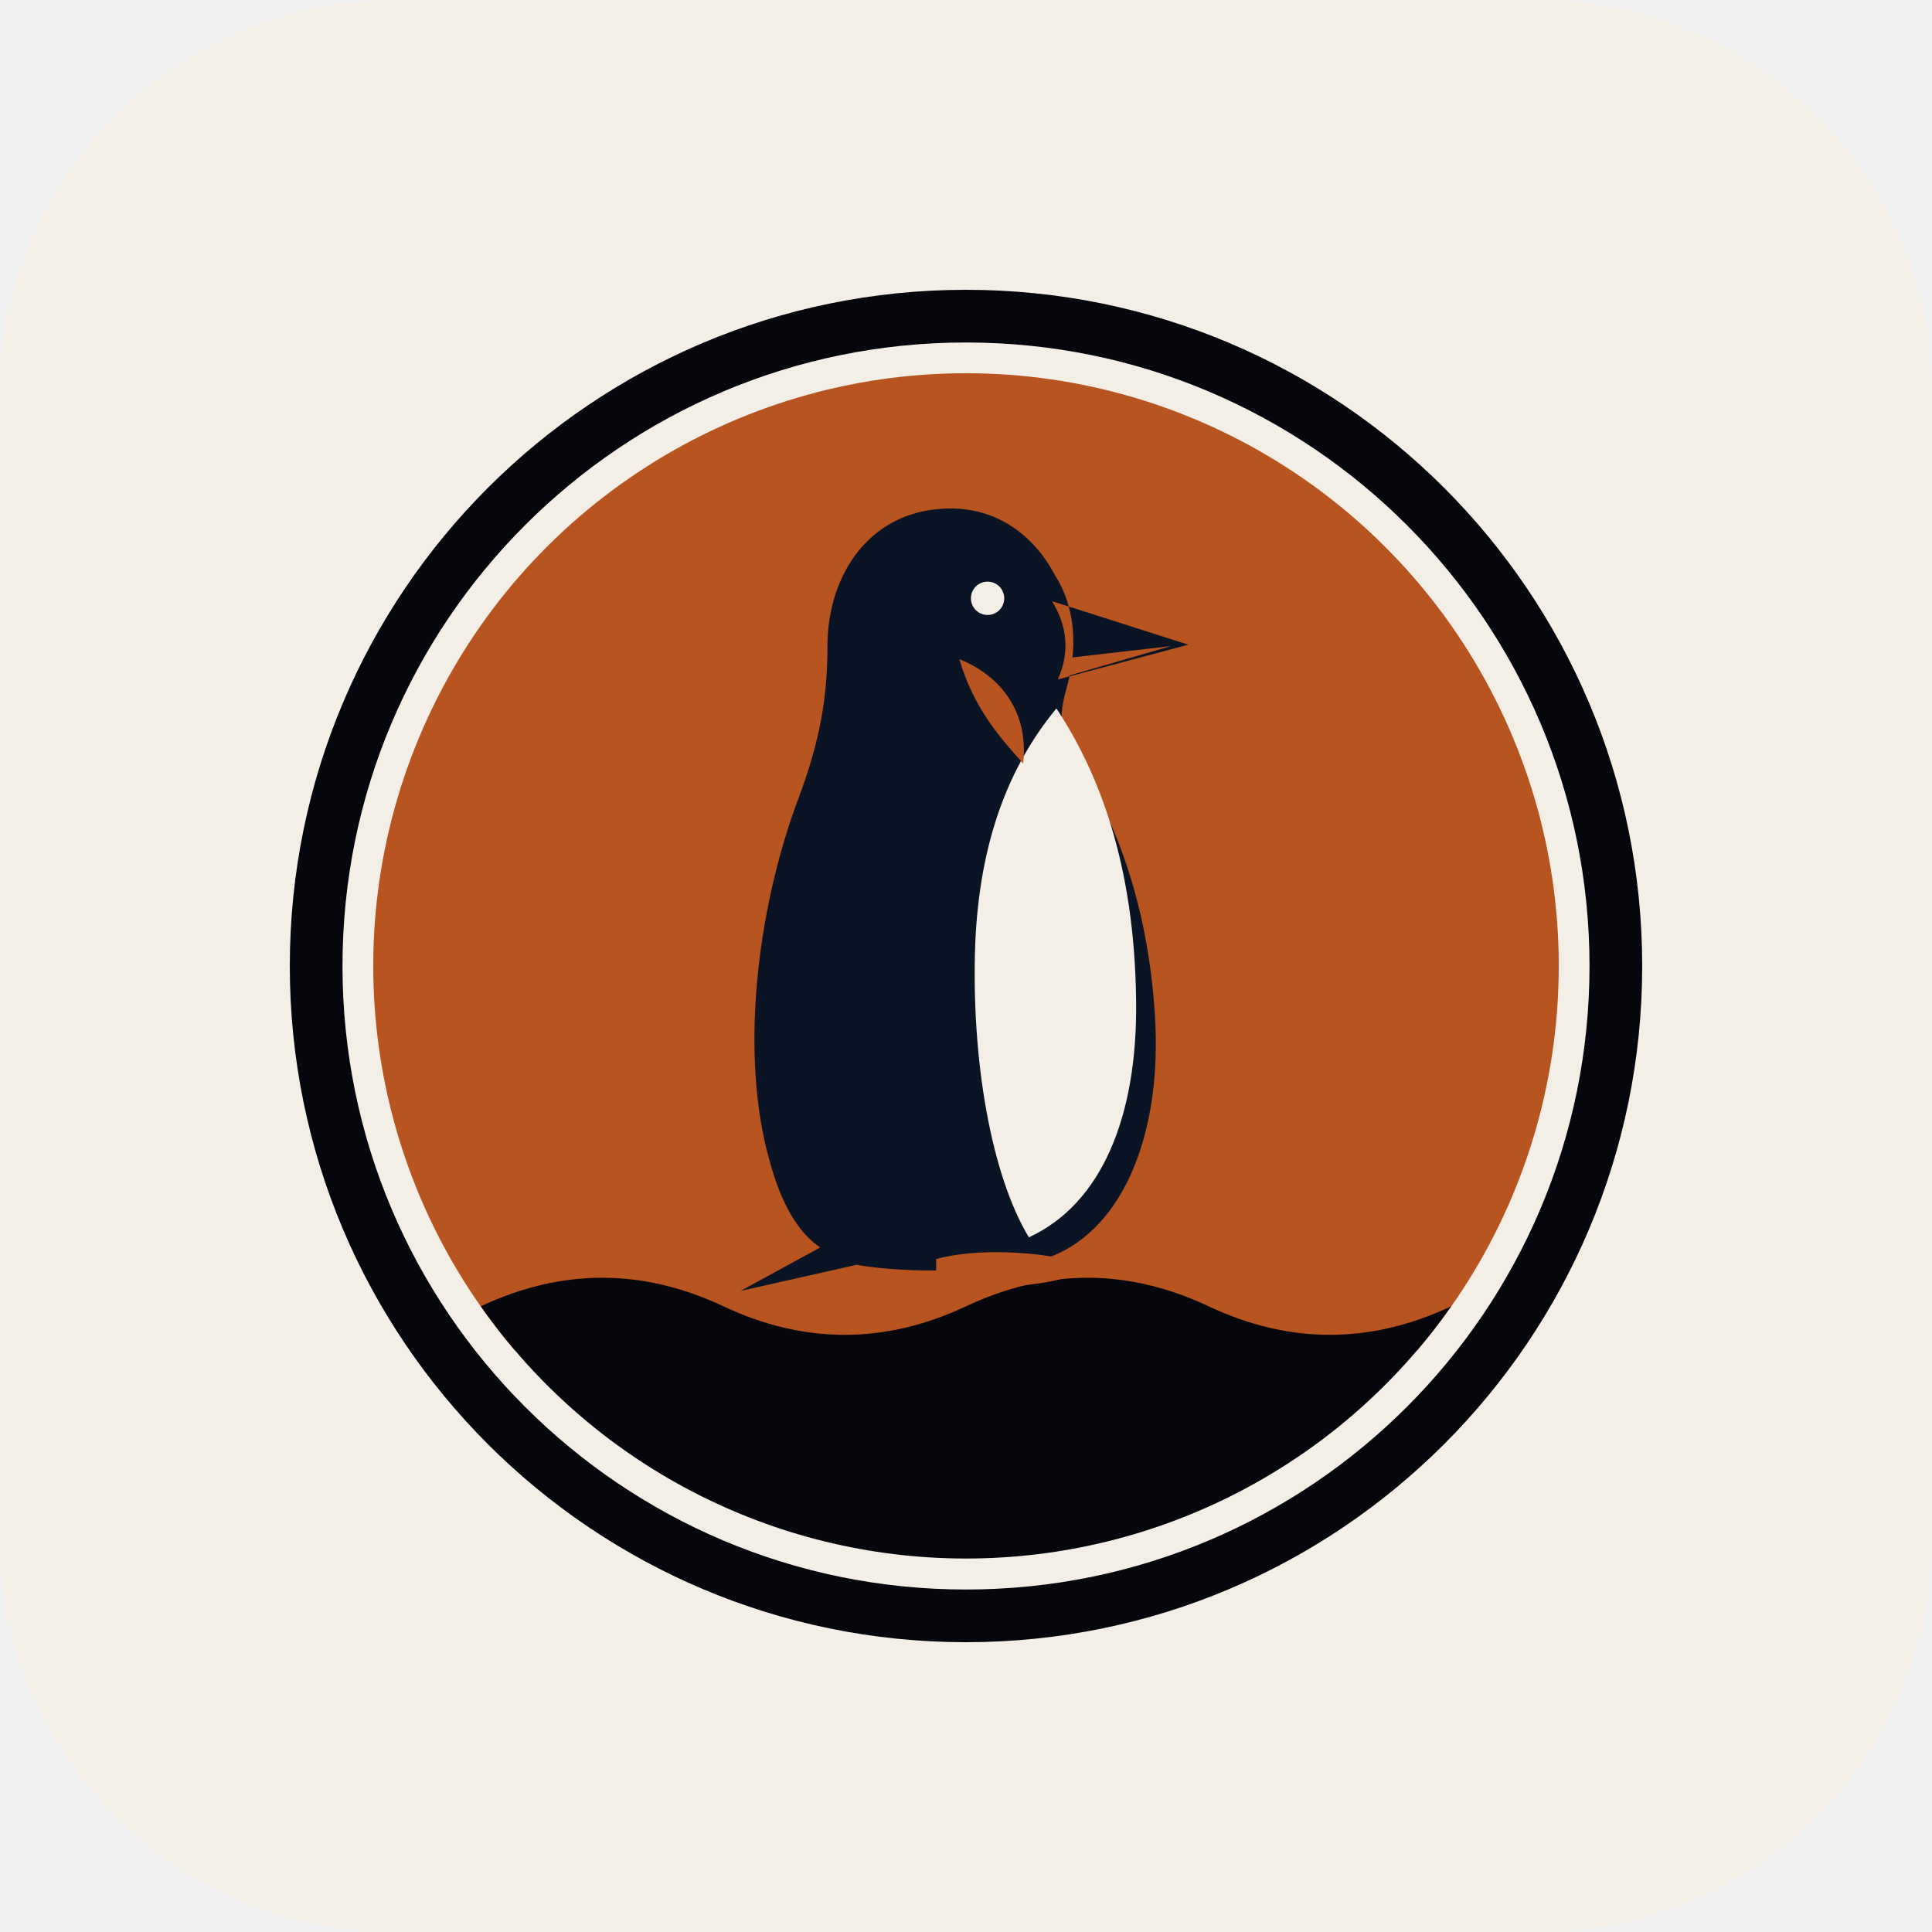
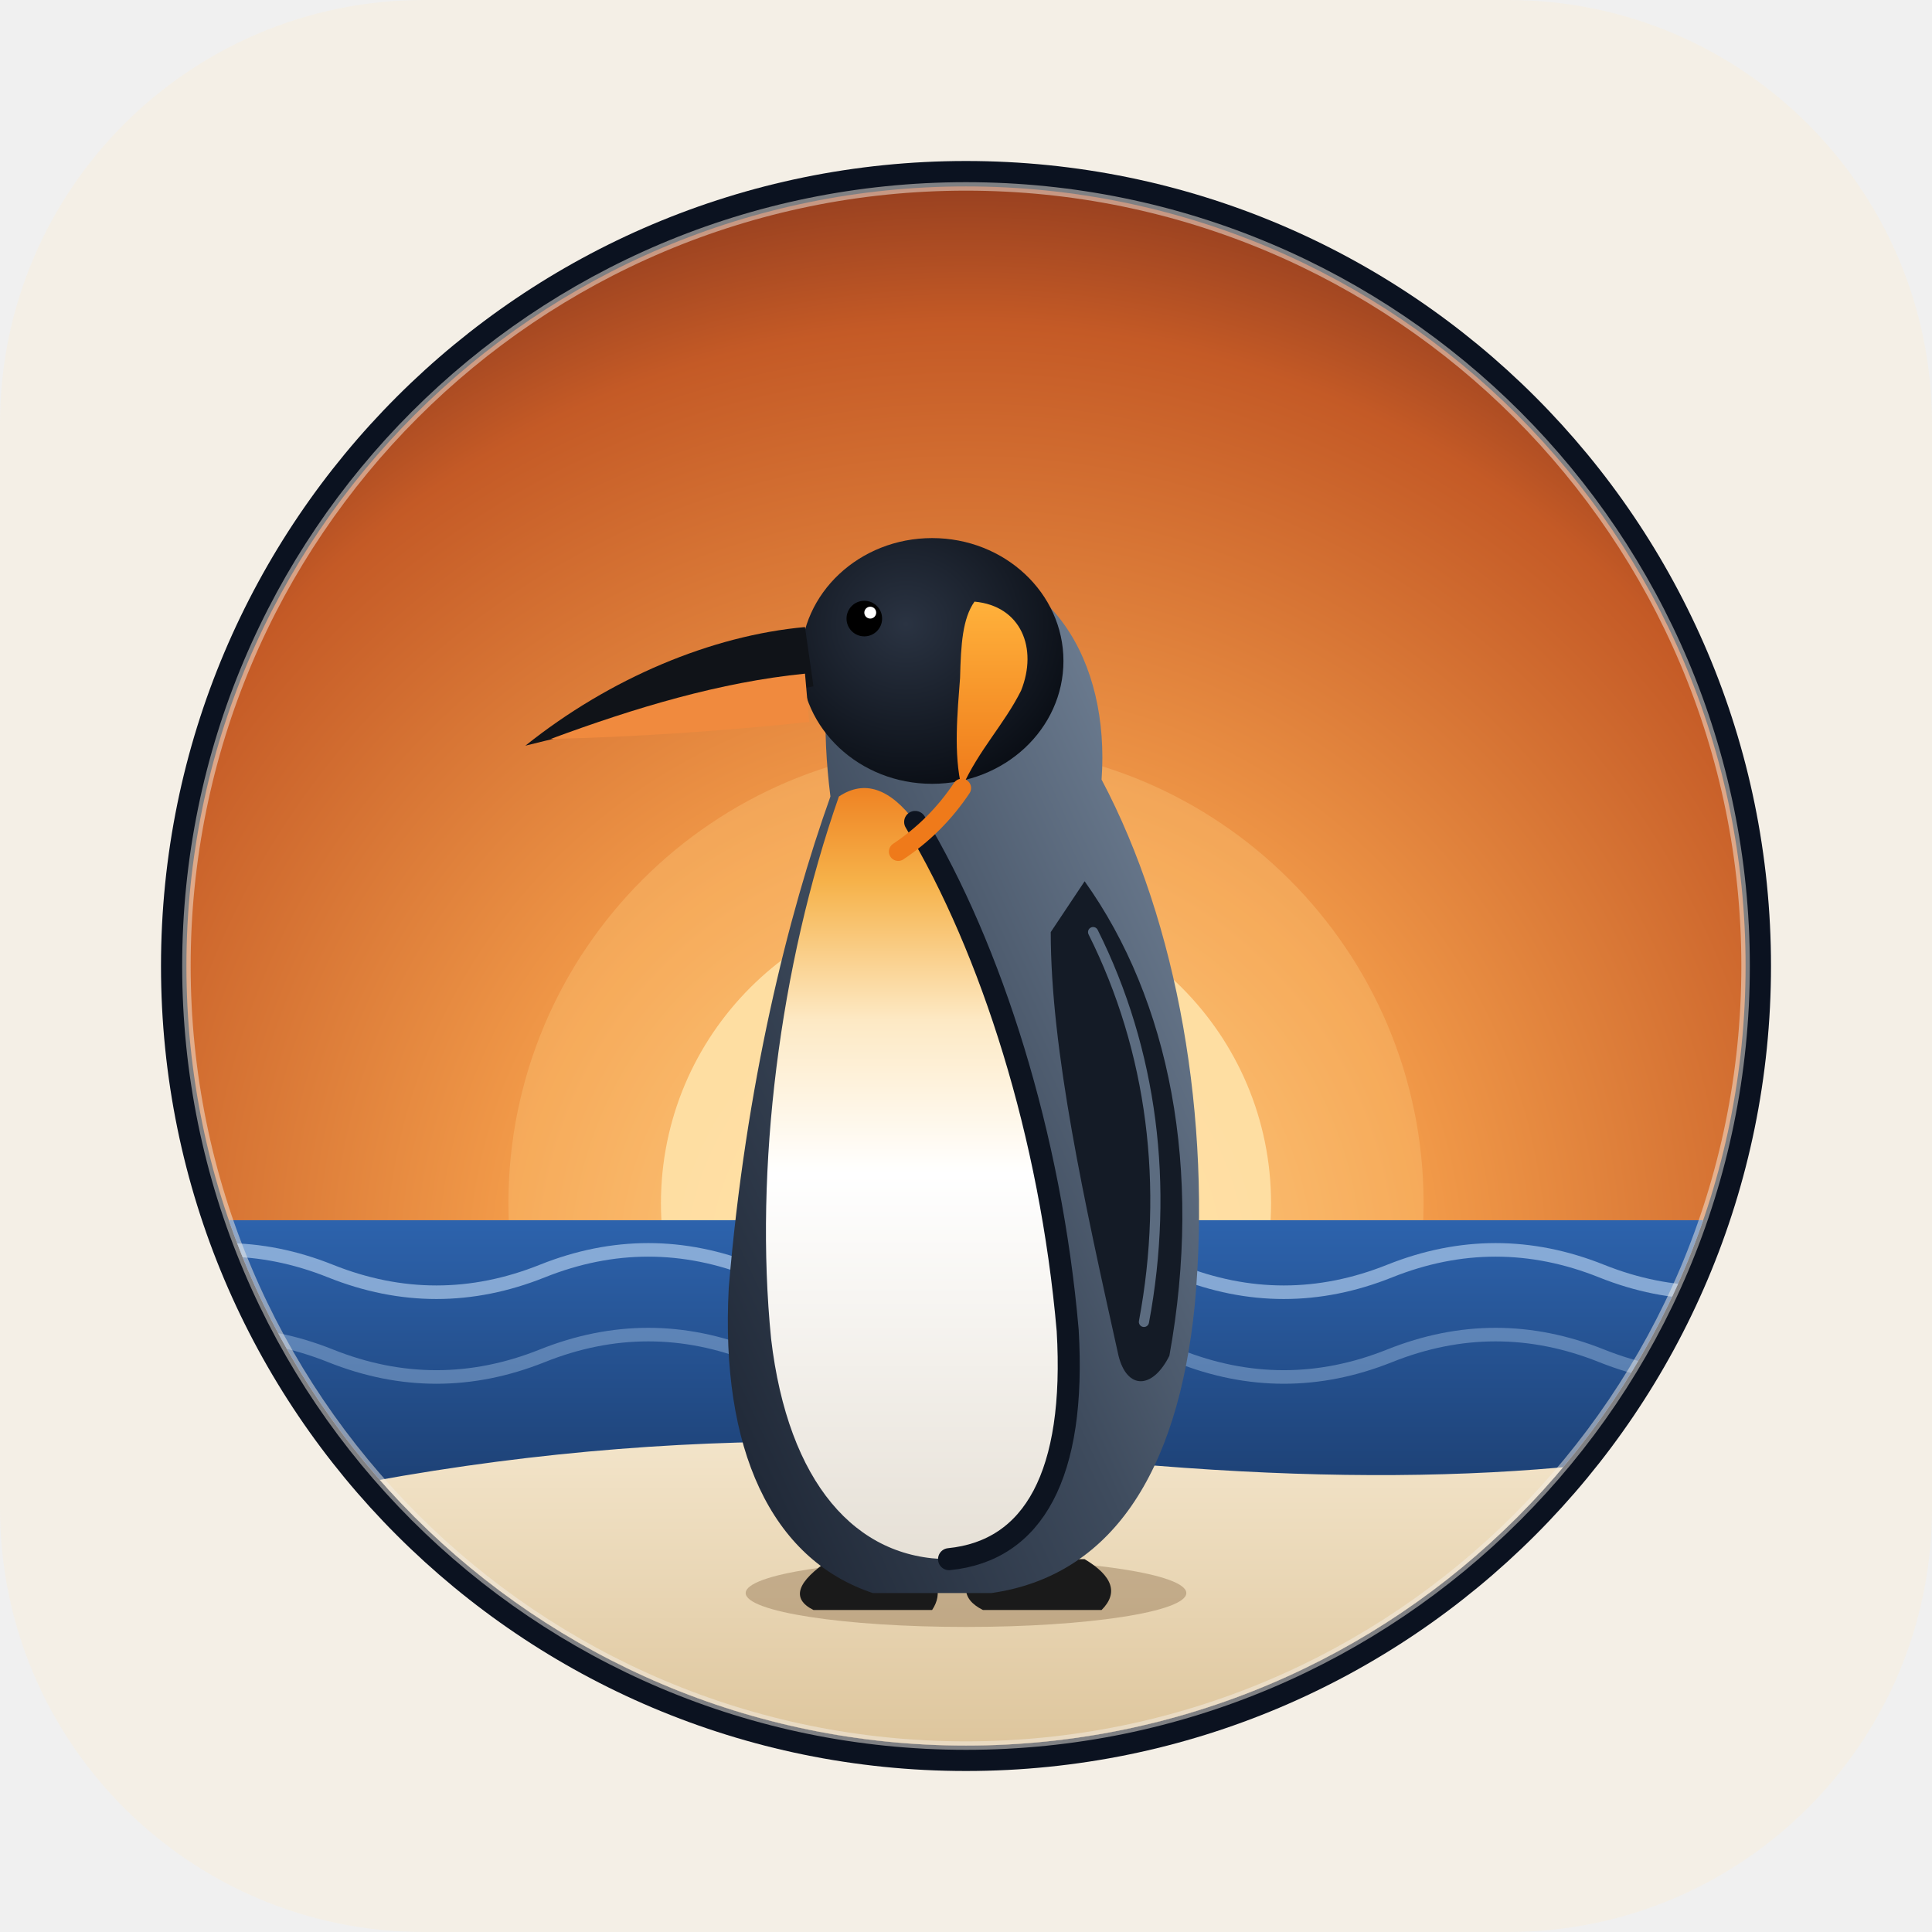
- <svg xmlns="http://www.w3.org/2000/svg" width="512" height="512" viewBox="0 0 88 88">
-   <rect width="88" height="88" fill="#f4efe6" rx="18" />
-   <g transform="translate(12 12)">
-     <path d="M32 5a27 27 0 0 1 20.56 44.5H11.44A27 27 0 0 1 32 5Z" fill="#b7541f" />
-     <path d="M9.9 47.5q5.53-2.6 11.05 0t11.05 0 11.05 0 11.05 0A27 27 0 0 1 9.9 47.5Z" fill="#05070d" />
-     <path d="M2.4 32a29.6 29.6 0 1 0 59.2 0a29.6 29.6 0 1 0-59.2 0Z" fill="none" stroke="#05070d" stroke-width="2.4" stroke-linecap="round" />
-     <path d="M30 6C24.5 6 21.5 10.5 21.5 15.5C21.5 19 21 22 19.5 26C16.5 34 15.5 44 17.5 51C18.3 54 19.5 56 21 57L15.5 60L23.5 58.2C27 58.8 33 58.8 37 57.6C42 55.6 44.6 49 44.1 41C43.6 33 41.2 27 38.2 22.6C37.4 21.4 37.6 19.8 38 18.4C38.8 15.6 38.6 12.8 37.2 10.6C35.6 7.6 33 6 30 6Z M37 12.4L46.4 15.4L37.4 17.8C38.2 16 38.1 14.2 37 12.4Z" transform="translate(11.5 7.2) scale(0.66)" fill="#0b1424" />
-     <path d="M37.3 19.8C40.2 24.2 42.7 30.5 42.8 40C42.9 48 40.4 54 35.4 56.3C32.8 52 31.4 44 31.7 36C32 29 34 23.8 37.3 19.8Z" transform="translate(11.5 7.2) scale(0.66)" fill="#f4efe6" />
-     <path d="M31.4 12.2a1.15 1.15 0 1 0 2.3 0a1.15 1.15 0 1 0-2.3 0Z" transform="translate(11.5 7.2) scale(0.66)" fill="#f4efe6" />
-     <path d="M38.2 16.3L45.2 15.5L37.6 17.7Z M30.6 16.4C33.6 17.6 35.4 20.2 35 23.6C33.4 21.8 31.6 19.8 30.6 16.4Z" transform="translate(11.5 7.2) scale(0.66)" fill="#b7541f" />
-     <path d="M29 57.8C31.5 57.1 36 57.1 40 58.3C37.2 59.8 32.6 60 29 59.3Z" transform="translate(11.5 7.2) scale(0.66)" fill="#b7541f" />
+ <svg xmlns="http://www.w3.org/2000/svg" width="512" height="512" viewBox="0 0 228 228">
+   <rect width="228" height="228" fill="#f4efe6" rx="50" />
+   <g transform="translate(14 14)">
+     <defs>
+       <radialGradient id="sky-pg" cx="50%" cy="68%" r="70%">
+         <stop offset="0" stop-color="#ffd38a" />
+         <stop offset="0.38" stop-color="#f39c4a" />
+         <stop offset="0.8" stop-color="#c45a26" />
+         <stop offset="1" stop-color="#7a2f1c" />
+       </radialGradient>
+       <linearGradient id="sea-pg" x1="0" y1="0" x2="0" y2="1">
+         <stop offset="0" stop-color="#2d63ad" />
+         <stop offset="1" stop-color="#0a1730" />
+       </linearGradient>
+       <linearGradient id="sand-pg" x1="0" y1="0" x2="0" y2="1">
+         <stop offset="0" stop-color="#f4e6cc" />
+         <stop offset="1" stop-color="#d9bf93" />
+       </linearGradient>
+       <linearGradient id="back-pg" x1="1" y1="0" x2="0" y2="1">
+         <stop offset="0" stop-color="#7d8ea3" />
+         <stop offset="0.55" stop-color="#3e4b5d" />
+         <stop offset="1" stop-color="#1a2230" />
+       </linearGradient>
+       <linearGradient id="belly-pg" x1="0" y1="0" x2="0" y2="1">
+         <stop offset="0" stop-color="#ef8424" />
+         <stop offset="0.12" stop-color="#f6b24a" />
+         <stop offset="0.3" stop-color="#fde9c4" />
+         <stop offset="0.5" stop-color="#ffffff" />
+         <stop offset="1" stop-color="#e6e0d6" />
+       </linearGradient>
+       <linearGradient id="ear-pg" x1="0" y1="0" x2="0" y2="1">
+         <stop offset="0" stop-color="#ffb13b" />
+         <stop offset="1" stop-color="#ef7a1a" />
+       </linearGradient>
+       <radialGradient id="head-pg" cx="40%" cy="35%" r="70%">
+         <stop offset="0" stop-color="#2a3342" />
+         <stop offset="1" stop-color="#090d14" />
+       </radialGradient>
+       <clipPath id="badge-pg">
+         <circle cx="100" cy="100" r="92" />
+       </clipPath>
+     </defs>
+     <circle cx="100" cy="100" r="99" fill="#f4efe6" />
+     <circle cx="100" cy="100" r="95" fill="#0b1220" />
+     <g clip-path="url(#badge-pg)">
+       <rect width="200" height="200" fill="url(#sky-pg)" />
+       <g class="pg-sun" style="transform-origin:100px 128px;transform-box:view-box">
+         <circle cx="100" cy="128" r="54" fill="#ffd38a" opacity="0.28" />
+         <circle cx="100" cy="128" r="36" fill="#ffe2a8" opacity="0.9" />
+       </g>
+       <rect y="130" width="200" height="70" fill="url(#sea-pg)" />
+       <g class="pg-waves">
+         <path d="M-200 136 q12.5 -5 25 0 t25 0 t25 0 t25 0 t25 0 t25 0 t25 0 t25 0 t25 0 t25 0 t25 0 t25 0 t25 0 t25 0 t25 0 t25 0" fill="none" stroke="#c3dcf7" stroke-opacity="0.6" stroke-width="1.6" stroke-linecap="round" />
+         <path d="M-200 146 q12.5 -5 25 0 t25 0 t25 0 t25 0 t25 0 t25 0 t25 0 t25 0 t25 0 t25 0 t25 0 t25 0 t25 0 t25 0 t25 0 t25 0" fill="none" stroke="#c3dcf7" stroke-opacity="0.35" stroke-width="1.6" stroke-linecap="round" />
+       </g>
+       <path d="M0 168 C40 156 80 154 112 158 C150 162 178 160 200 154 V200 H0 Z" fill="url(#sand-pg)" />
+       <g class="pg-body" style="transform-origin:100px 172px;transform-box:view-box">
+         <ellipse cx="100" cy="174" rx="26" ry="4" fill="#7a5b3a" opacity="0.35" />
+         <path d="M84 170 q-6 4 -2 6 h14 q2 -3 -2 -6 Z" fill="#1a1a1a" />
+         <path d="M102 170 q-4 4 0 6 h14 q3 -3 -2 -6 Z" fill="#1a1a1a" />
+         <path d="M96 52 C110 52 117 64 116 78 C125 95 129 118 127 140 C125 160 117 172 103 174 L89 174 C77 170 71 157 72 138 C74 114 79 94 84 80 C82 64 85 52 96 52 Z" fill="url(#back-pg)" />
+         <path d="M85 80 C78 100 75 124 77 144 C79 161 87 170 98 170 C108 169 113 160 112 143 C110 120 103 98 94 83 C91 79 88 78 85 80 Z" fill="url(#belly-pg)" />
+         <path d="M94 83 C103 98 110 120 112 143 C113 160 108 169 98 170" fill="none" stroke="#0d1420" stroke-width="2.6" stroke-linecap="round" />
+         <g class="pg-flipper" style="transform-origin:116px 92px;transform-box:view-box">
+           <path d="M114 90 C124 104 128 124 124 146 C122 150 119 150 118 146 C114 128 110 110 110 96 Z" fill="#141b26" />
+           <path d="M115 96 C122 110 124 126 121 142" fill="none" stroke="#5c6c80" stroke-width="1.2" stroke-linecap="round" />
+         </g>
+         <g class="pg-head" style="transform-origin:98px 76px;transform-box:view-box">
+           <ellipse cx="96" cy="64" rx="15.5" ry="14.5" fill="url(#head-pg)" />
+           <path d="M101 57 C106.5 57.5 108.5 62.5 106.5 67.5 C104.5 71.5 101.5 74.5 99.5 79 C98.5 75 99 70 99.3 66 C99.4 62 99.6 59 101 57 Z" fill="url(#ear-pg)" />
+           <path d="M99.5 79 C97.5 82 95 84.5 92 86.5" fill="none" stroke="#ef7a1a" stroke-width="2.2" stroke-linecap="round" />
+           <path d="M81 60 C70 61 58 66 48 74 C60 71 71 69 82 67 Z" fill="#101318" />
+           <path d="M81 65.5 C71 66.5 61 69.5 51 73.2 C61 73 72 72.2 81.5 71.2 Z" fill="#f08a3e" />
+           <g class="pg-eye" style="transform-origin:88px 59px;transform-box:view-box">
+             <circle cx="88" cy="59" r="2.1" fill="#000" />
+             <circle cx="88.7" cy="58.3" r="0.7" fill="#fff" />
+           </g>
+         </g>
+       </g>
+     </g>
+     <circle cx="100" cy="100" r="92" fill="none" stroke="#f4efe6" stroke-opacity="0.5" stroke-width="1" />
  </g>
</svg>
